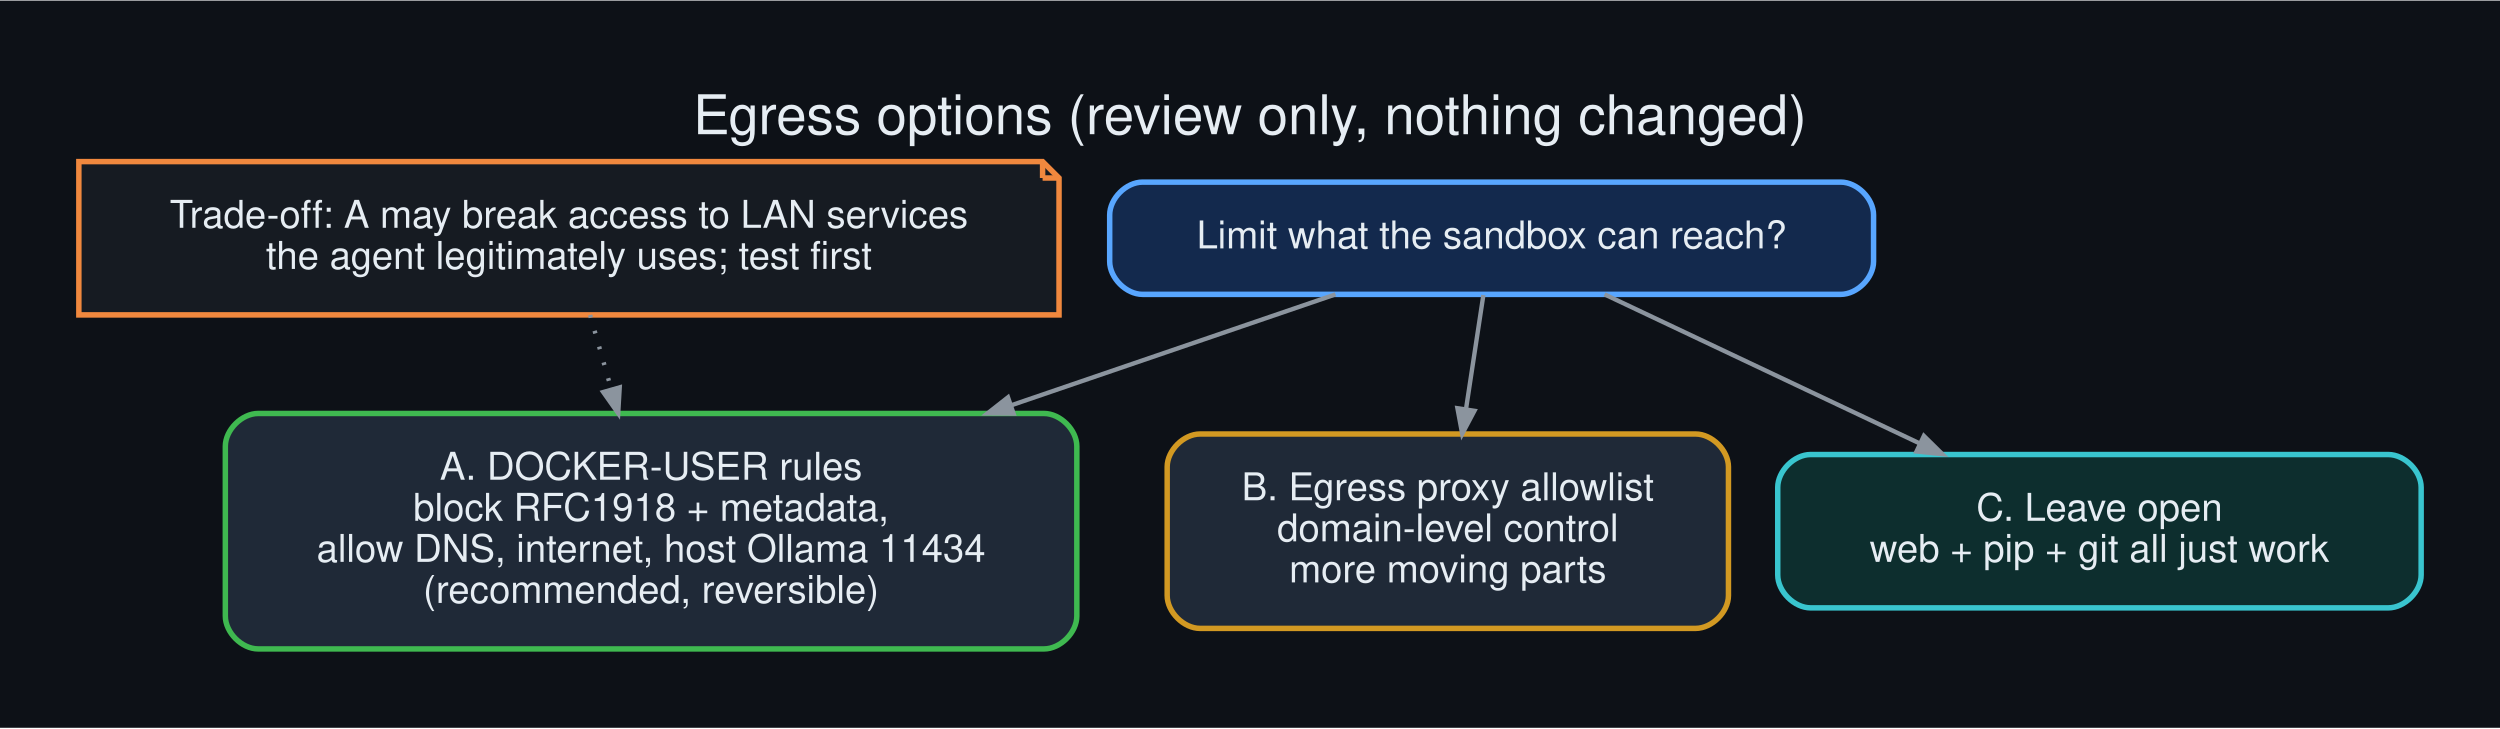
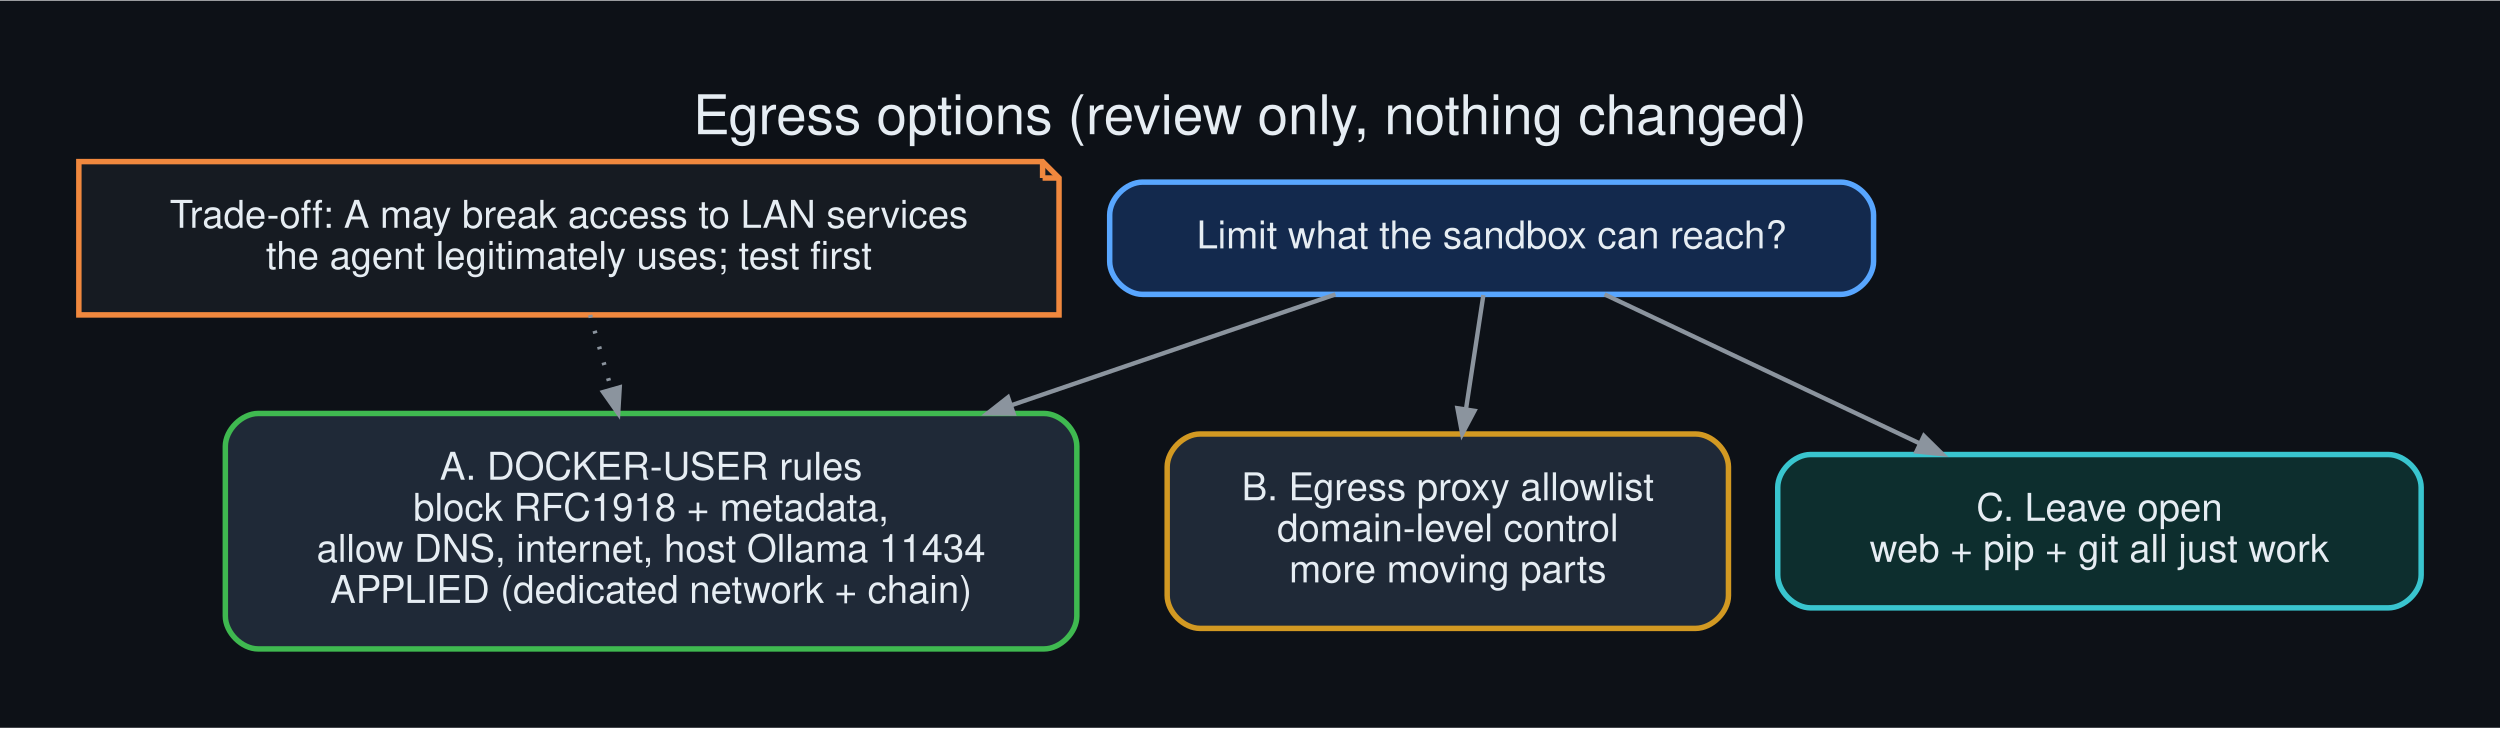
<svg xmlns="http://www.w3.org/2000/svg" width="913pt" height="266pt" viewBox="0.00 0.00 913.10 265.60">
  <g id="graph0" class="graph" transform="scale(1 1) rotate(0) translate(28.8 236.8)">
    <polygon fill="#0d1117" stroke="transparent" points="-28.8,28.8 -28.8,-236.8 884.3,-236.8 884.3,28.8 -28.8,28.8" />
    <text text-anchor="middle" x="427.75" y="-188" font-family="Helvetica,sans-Serif" font-size="20.00" fill="#e6edf3">Egress options (review only, nothing changed)</text>
    <g id="node1" class="node">
      <path fill="#13294d" stroke="#58a6ff" stroke-width="2" d="M643.5,-170.5C643.5,-170.5 388.5,-170.5 388.5,-170.5 382.5,-170.5 376.5,-164.5 376.5,-158.5 376.5,-158.5 376.5,-141.5 376.5,-141.5 376.5,-135.5 382.5,-129.5 388.5,-129.5 388.5,-129.5 643.5,-129.5 643.5,-129.5 649.5,-129.5 655.5,-135.5 655.5,-141.5 655.5,-141.5 655.5,-158.5 655.5,-158.5 655.5,-164.5 649.5,-170.5 643.5,-170.5" />
      <text text-anchor="middle" x="516" y="-146.3" font-family="Helvetica,sans-Serif" font-size="14.00" fill="#e6edf3">Limit what the sandbox can reach?</text>
    </g>
    <g id="node2" class="node">
      <path fill="#1f2937" stroke="#3fb950" stroke-width="2" d="M352.5,-86C352.5,-86 65.5,-86 65.5,-86 59.5,-86 53.5,-80 53.5,-74 53.5,-74 53.5,-12 53.5,-12 53.5,-6 59.5,0 65.5,0 65.5,0 352.5,0 352.5,0 358.5,0 364.5,-6 364.5,-12 364.5,-12 364.5,-74 364.5,-74 364.5,-80 358.5,-86 352.5,-86" />
      <text text-anchor="middle" x="209" y="-61.8" font-family="Helvetica,sans-Serif" font-size="14.00" fill="#e6edf3">A. DOCKER-USER rules</text>
      <text text-anchor="middle" x="209" y="-46.8" font-family="Helvetica,sans-Serif" font-size="14.00" fill="#e6edf3">block RFC1918 + metadata,</text>
      <text text-anchor="middle" x="209" y="-31.8" font-family="Helvetica,sans-Serif" font-size="14.00" fill="#e6edf3">allow DNS, internet, host Ollama 11434</text>
-       <text text-anchor="middle" x="209" y="-16.8" font-family="Helvetica,sans-Serif" font-size="14.00" fill="#e6edf3">(recommended, reversible)</text>
+       <text text-anchor="middle" x="209" y="-16.8" font-family="Helvetica,sans-Serif" font-size="14.00" fill="#e6edf3">APPLIED (dedicated network + chain)</text>
    </g>
    <g id="edge1" class="edge">
      <path fill="none" stroke="#8b949e" stroke-width="1.6" d="M458.98,-129.5C425.56,-118.07 381.88,-103.13 340.4,-88.94" />
      <polygon fill="#8b949e" stroke="#8b949e" stroke-width="1.6" points="341.4,-85.95 331.86,-86.02 339.36,-91.91 341.4,-85.95" />
    </g>
    <g id="node3" class="node">
      <path fill="#1f2937" stroke="#d29922" stroke-width="2" d="M590.5,-78.5C590.5,-78.5 409.5,-78.5 409.5,-78.5 403.5,-78.5 397.5,-72.5 397.5,-66.5 397.5,-66.5 397.5,-19.5 397.5,-19.5 397.5,-13.5 403.5,-7.5 409.5,-7.5 409.5,-7.5 590.5,-7.5 590.5,-7.5 596.5,-7.5 602.5,-13.5 602.5,-19.5 602.5,-19.5 602.5,-66.5 602.5,-66.5 602.5,-72.5 596.5,-78.5 590.5,-78.5" />
      <text text-anchor="middle" x="500" y="-54.3" font-family="Helvetica,sans-Serif" font-size="14.00" fill="#e6edf3">B. Egress proxy allowlist</text>
      <text text-anchor="middle" x="500" y="-39.3" font-family="Helvetica,sans-Serif" font-size="14.00" fill="#e6edf3">domain-level control</text>
      <text text-anchor="middle" x="500" y="-24.3" font-family="Helvetica,sans-Serif" font-size="14.00" fill="#e6edf3">more moving parts</text>
    </g>
    <g id="edge2" class="edge">
      <path fill="none" stroke="#8b949e" stroke-width="1.6" d="M512.99,-129.25C511.21,-117.55 508.88,-102.25 506.68,-87.84" />
      <polygon fill="#8b949e" stroke="#8b949e" stroke-width="1.6" points="509.73,-86.97 505.26,-78.54 503.51,-87.92 509.73,-86.97" />
    </g>
    <g id="node4" class="node">
      <path fill="#0d2e2e" stroke="#39c5cf" stroke-width="2" d="M843.5,-71C843.5,-71 632.5,-71 632.5,-71 626.5,-71 620.5,-65 620.5,-59 620.5,-59 620.5,-27 620.5,-27 620.5,-21 626.5,-15 632.5,-15 632.5,-15 843.5,-15 843.5,-15 849.5,-15 855.5,-21 855.5,-27 855.5,-27 855.5,-59 855.5,-59 855.5,-65 849.5,-71 843.5,-71" />
      <text text-anchor="middle" x="738" y="-46.8" font-family="Helvetica,sans-Serif" font-size="14.00" fill="#e6edf3">C. Leave open</text>
      <text text-anchor="middle" x="738" y="-31.8" font-family="Helvetica,sans-Serif" font-size="14.00" fill="#e6edf3">web + pip + git all just work</text>
    </g>
    <g id="edge3" class="edge">
      <path fill="none" stroke="#8b949e" stroke-width="1.6" d="M557.24,-129.5C589.53,-114.22 635.07,-92.69 672.36,-75.05" />
      <polygon fill="#8b949e" stroke="#8b949e" stroke-width="1.6" points="673.88,-77.81 680.67,-71.12 671.18,-72.12 673.88,-77.81" />
    </g>
    <g id="node5" class="node">
      <polygon fill="#161b22" stroke="#f0883e" stroke-width="2" points="352,-178 0,-178 0,-122 358,-122 358,-172 352,-178" />
      <polyline fill="none" stroke="#f0883e" stroke-width="2" points="352,-178 352,-172 " />
      <polyline fill="none" stroke="#f0883e" stroke-width="2" points="358,-172 352,-172 " />
      <text text-anchor="middle" x="179" y="-153.8" font-family="Helvetica,sans-Serif" font-size="14.00" fill="#e6edf3">Trade-off: A may break access to LAN services</text>
      <text text-anchor="middle" x="179" y="-138.8" font-family="Helvetica,sans-Serif" font-size="14.00" fill="#e6edf3">the agent legitimately uses; test first</text>
    </g>
    <g id="edge4" class="edge">
      <path fill="none" stroke="#8b949e" stroke-width="1.6" stroke-dasharray="1,5" d="M186.73,-121.96C189.09,-113.67 191.78,-104.27 194.45,-94.93" />
      <polygon fill="#8b949e" stroke="#8b949e" stroke-width="1.6" points="197.55,-95.55 196.99,-86.03 191.49,-93.82 197.55,-95.55" />
    </g>
  </g>
</svg>
